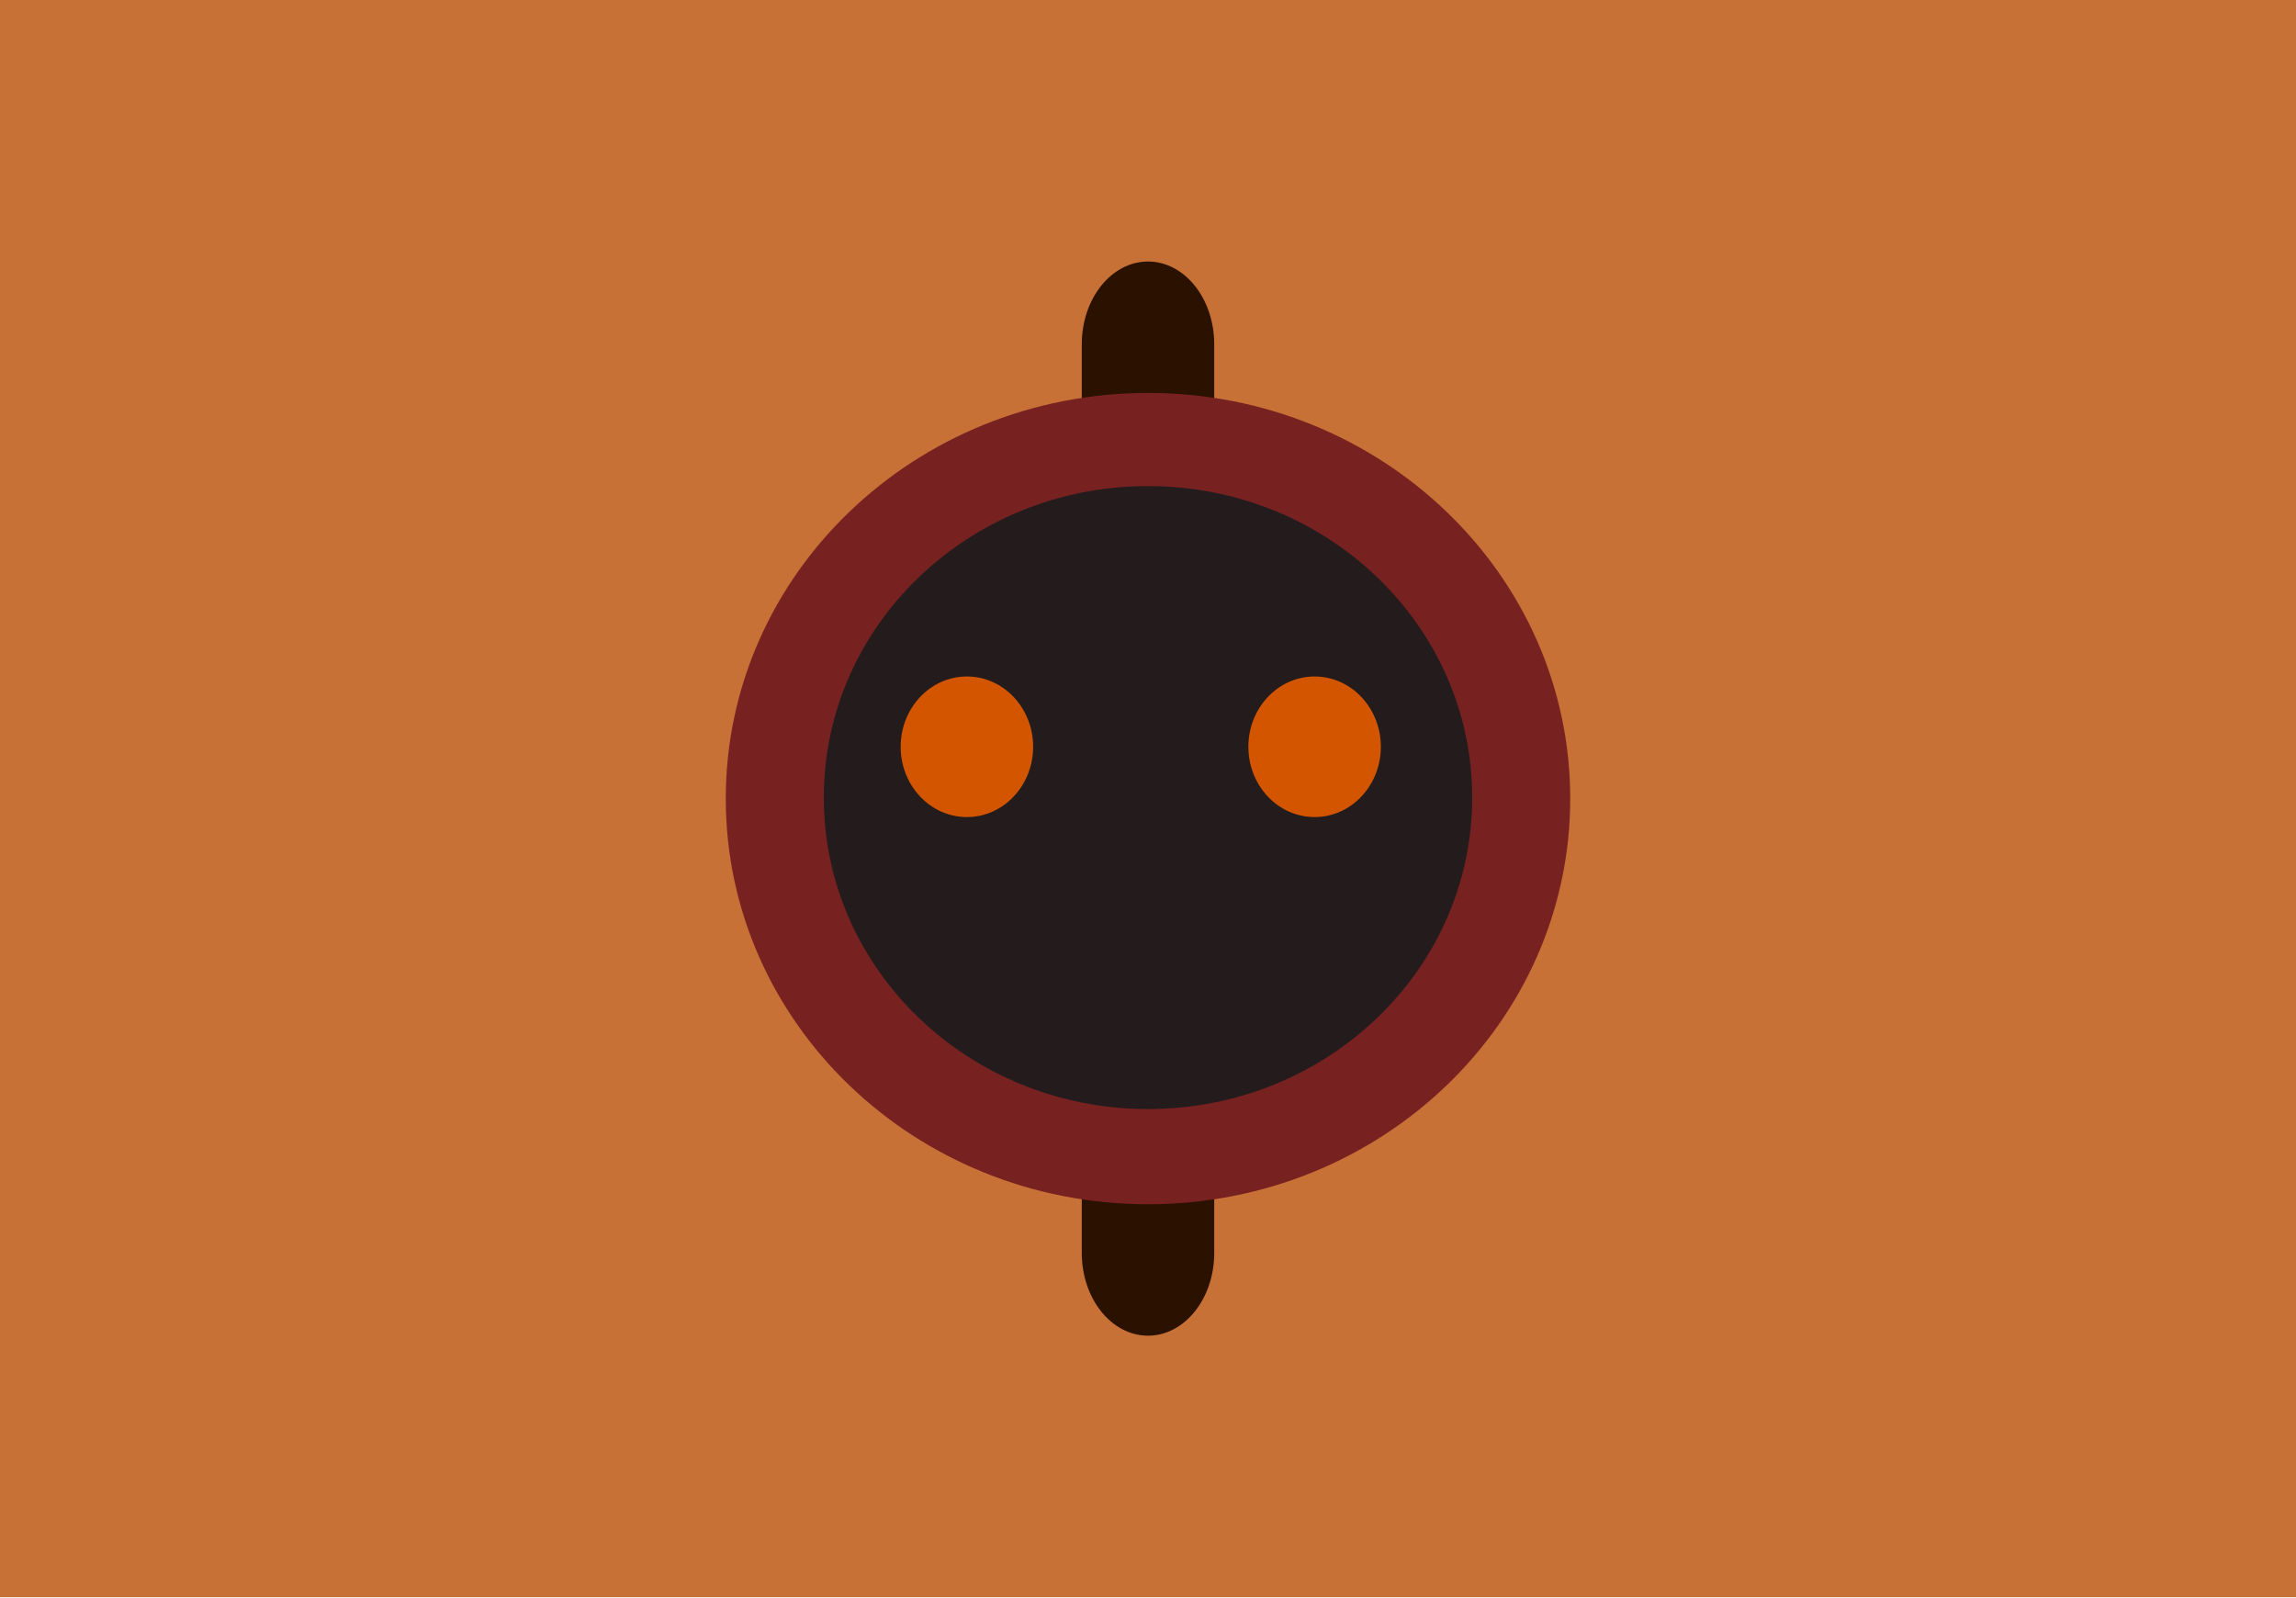
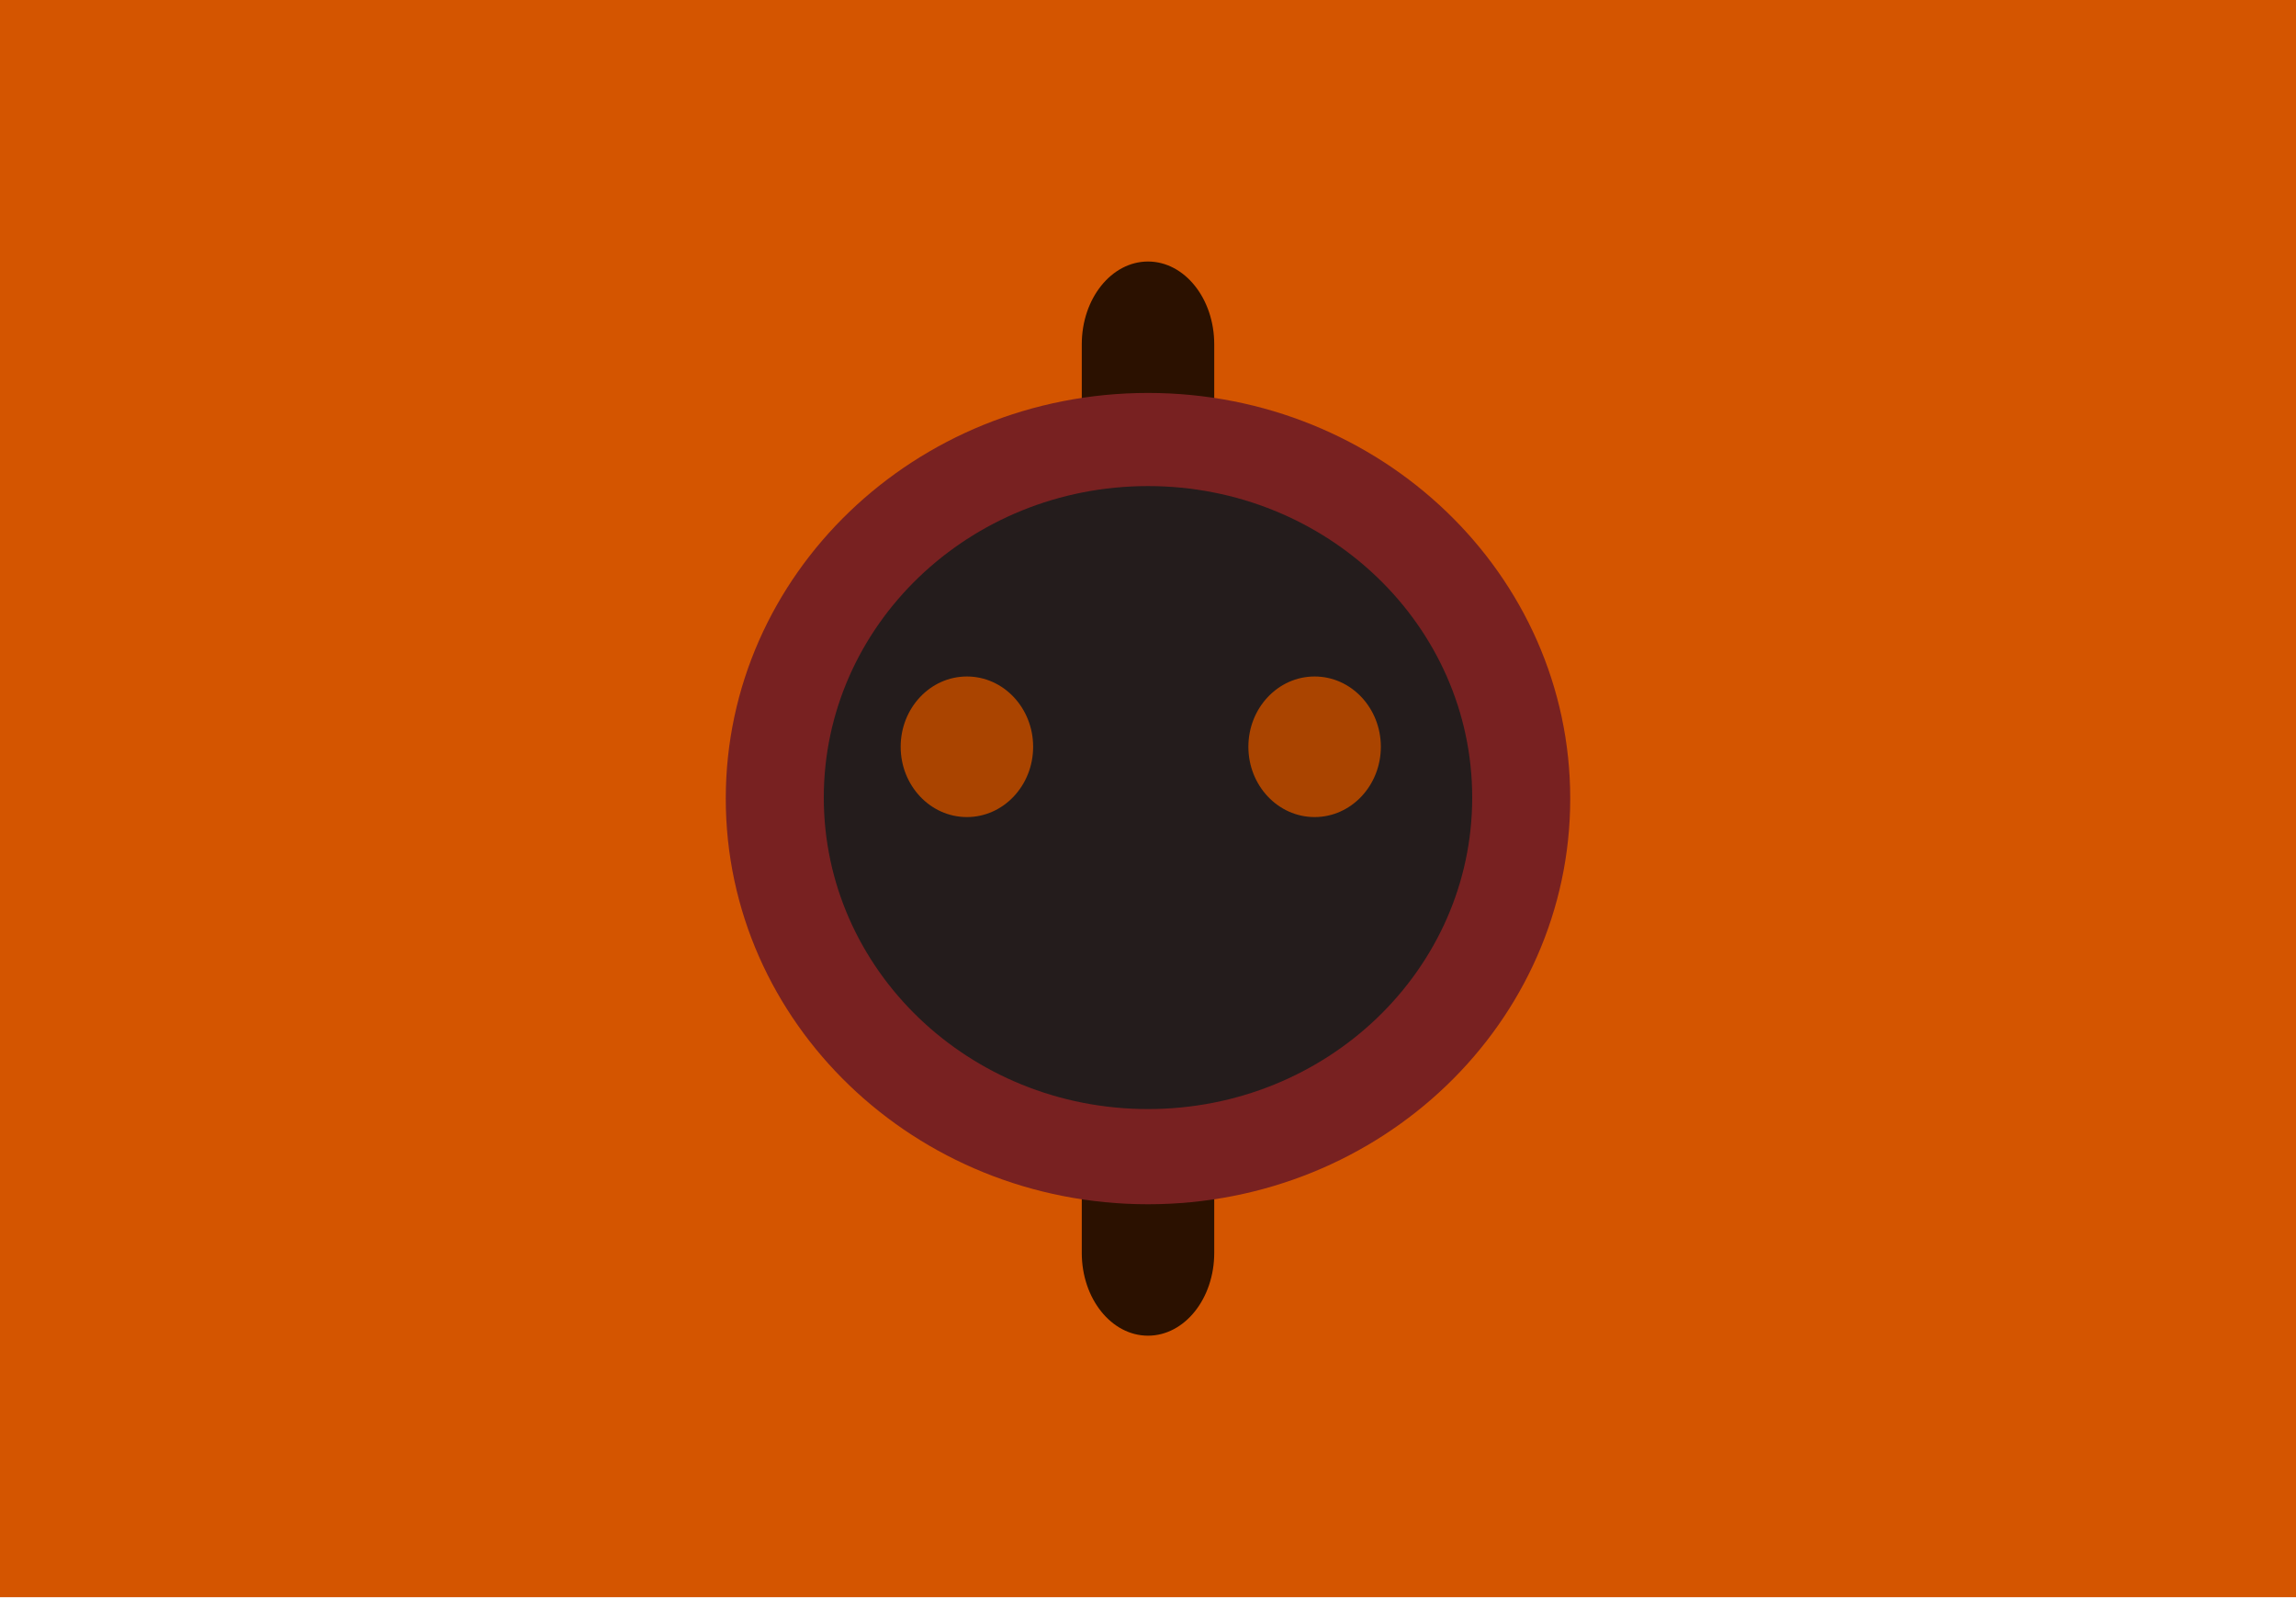
- <svg xmlns="http://www.w3.org/2000/svg" id="svg963" version="1.1" viewBox="0 0 368 256" height="256mm" width="368mm">
+ <svg xmlns="http://www.w3.org/2000/svg" width="368mm" height="256mm" viewBox="0 0 368 256" version="1.1" id="svg963">
  <defs id="defs957" />
  <g id="layer1">
-     <rect style="fill:#c87137;fill-opacity:1;fill-rule:evenodd;stroke-width:12.699;stroke-linecap:round;stroke-linejoin:round;paint-order:fill markers stroke" id="rect997" width="368" height="256" x="-3.6748382e-14" y="-1.6209256e-14" ry="0" rx="45.661" />
-     <path id="path980" style="fill:#552200;fill-opacity:1;fill-rule:evenodd;stroke-width:10;stroke-linecap:round;stroke-linejoin:round;paint-order:fill markers stroke" transform="scale(-1)" d="m -145.37,-123.976 a 38.554,37.042 0 0 1 -30.434,36.211 38.554,37.042 0 0 1 -43.253,-20.958 38.554,37.042 0 0 1 12.214,-45.039 38.554,37.042 0 0 1 48.398,1.986 l -25.479,27.8 z" />
-     <g transform="matrix(1.755299,0,0,1.755299,-138.8402,-89.61524)" id="g1615">
-       <g id="g1607">
-         <rect style="fill:#2b1100;fill-opacity:1;fill-rule:evenodd;stroke-width:8.944;stroke-linecap:round;stroke-linejoin:round;paint-order:fill markers stroke" id="rect936" width="12.095" height="98.085" x="177.876" y="74.934" ry="7.56" />
-         <ellipse transform="scale(-1)" style="fill:#782121;fill-opacity:1;fill-rule:evenodd;stroke-width:10;stroke-linecap:round;stroke-linejoin:round;paint-order:fill markers stroke" id="path96" cx="-183.923" cy="-123.976" rx="38.554" ry="37.042" />
-         <ellipse ry="28.443" rx="29.604" cy="123.882" cx="183.923" id="ellipse982" style="fill:#241c1c;fill-opacity:1;fill-rule:evenodd;stroke-width:7.679;stroke-linecap:round;stroke-linejoin:round;paint-order:fill markers stroke" />
-       </g>
-       <ellipse cx="167.387" cy="119.244" rx="6.048" ry="6.418" style="fill:#d45500;fill-opacity:1;fill-rule:evenodd;stroke-width:1.649;stroke-linecap:round;stroke-linejoin:round;paint-order:fill markers stroke" id="path934" />
-       <ellipse id="ellipse85" style="fill:#d45500;fill-opacity:1;fill-rule:evenodd;stroke-width:1.649;stroke-linecap:round;stroke-linejoin:round;paint-order:fill markers stroke" ry="6.418" rx="6.048" cy="119.244" cx="199.136" />
+     <rect rx="45.661" ry="0" y="-1.6209256e-14" x="-3.6748382e-14" height="256" width="368" id="rect997" style="fill:#d45500;fill-opacity:1;fill-rule:evenodd;stroke-width:12.699;stroke-linecap:round;stroke-linejoin:round;paint-order:fill markers stroke" />
+     <path d="m -145.37,-123.976 a 38.554,37.042 0 0 1 -30.434,36.211 38.554,37.042 0 0 1 -43.253,-20.958 38.554,37.042 0 0 1 12.214,-45.039 38.554,37.042 0 0 1 48.398,1.986 l -25.479,27.8 z" transform="scale(-1)" style="fill:#552200;fill-opacity:1;fill-rule:evenodd;stroke-width:10;stroke-linecap:round;stroke-linejoin:round;paint-order:fill markers stroke" id="path980" />
+     <g transform="matrix(1.755299,0,0,1.755299,-138.8402,-89.61524)" id="g1607">
+       <rect style="fill:#2b1100;fill-opacity:1;fill-rule:evenodd;stroke-width:8.944;stroke-linecap:round;stroke-linejoin:round;paint-order:fill markers stroke" id="rect936" width="12.095" height="98.085" x="177.876" y="74.934" ry="7.56" />
+       <ellipse transform="scale(-1)" style="fill:#782121;fill-opacity:1;fill-rule:evenodd;stroke-width:10;stroke-linecap:round;stroke-linejoin:round;paint-order:fill markers stroke" id="path96" cx="-183.923" cy="-123.976" rx="38.554" ry="37.042" />
+       <ellipse ry="28.443" rx="29.604" cy="123.882" cx="183.923" id="ellipse982" style="fill:#241c1c;fill-opacity:1;fill-rule:evenodd;stroke-width:7.679;stroke-linecap:round;stroke-linejoin:round;paint-order:fill markers stroke" />
    </g>
+     <ellipse cx="154.974" cy="119.694" rx="10.615" ry="11.266" style="fill:#aa4400;fill-opacity:1;fill-rule:evenodd;stroke-width:2.894;stroke-linecap:round;stroke-linejoin:round;paint-order:fill markers stroke" id="path934" />
+     <ellipse id="ellipse85" style="fill:#aa4400;fill-opacity:1;fill-rule:evenodd;stroke-width:2.894;stroke-linecap:round;stroke-linejoin:round;paint-order:fill markers stroke" ry="11.266" rx="10.615" cy="119.694" cx="210.704" />
  </g>
</svg>
